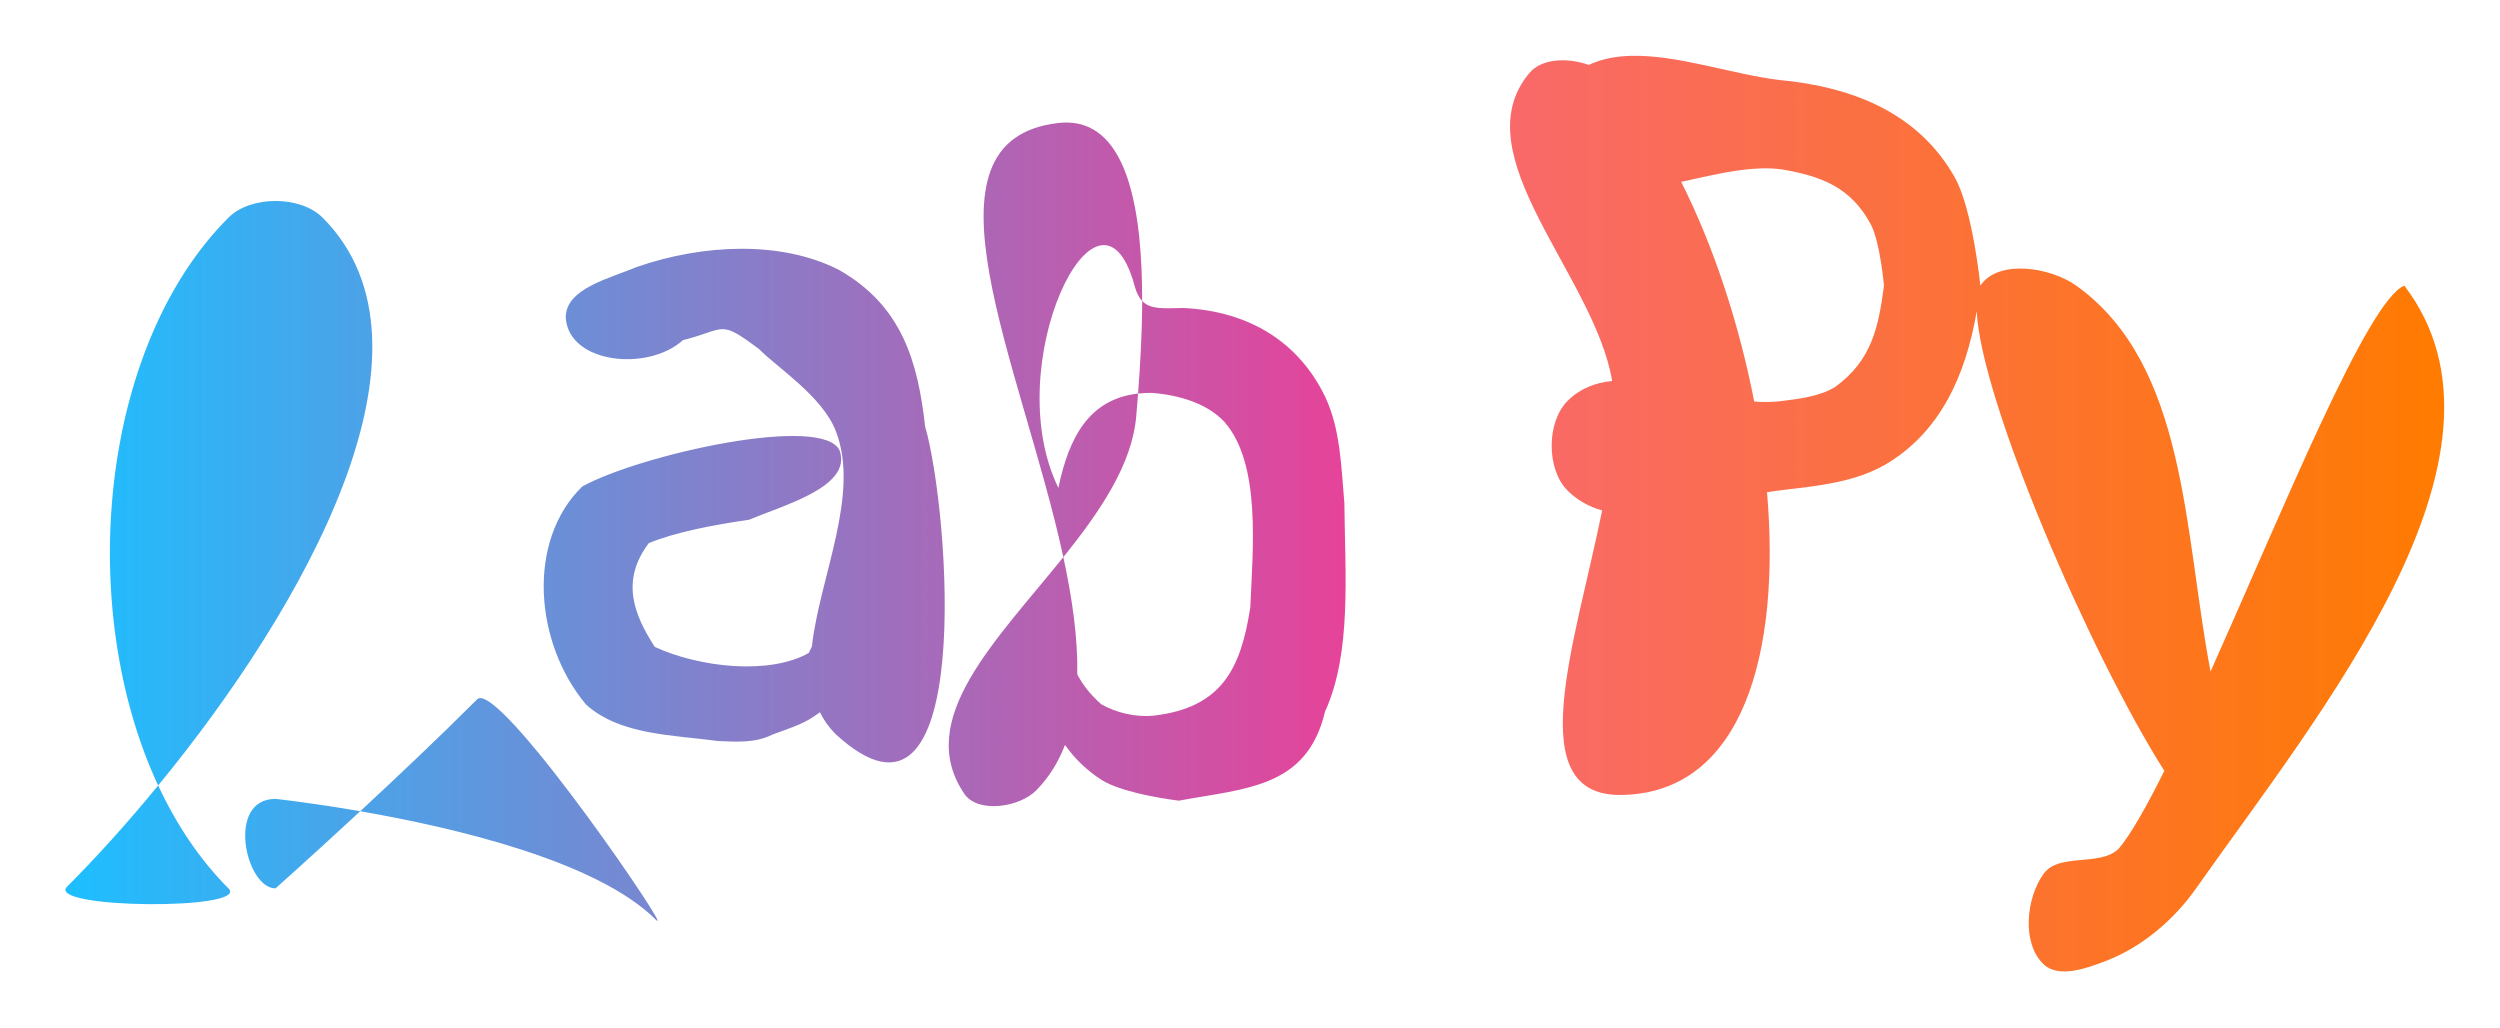
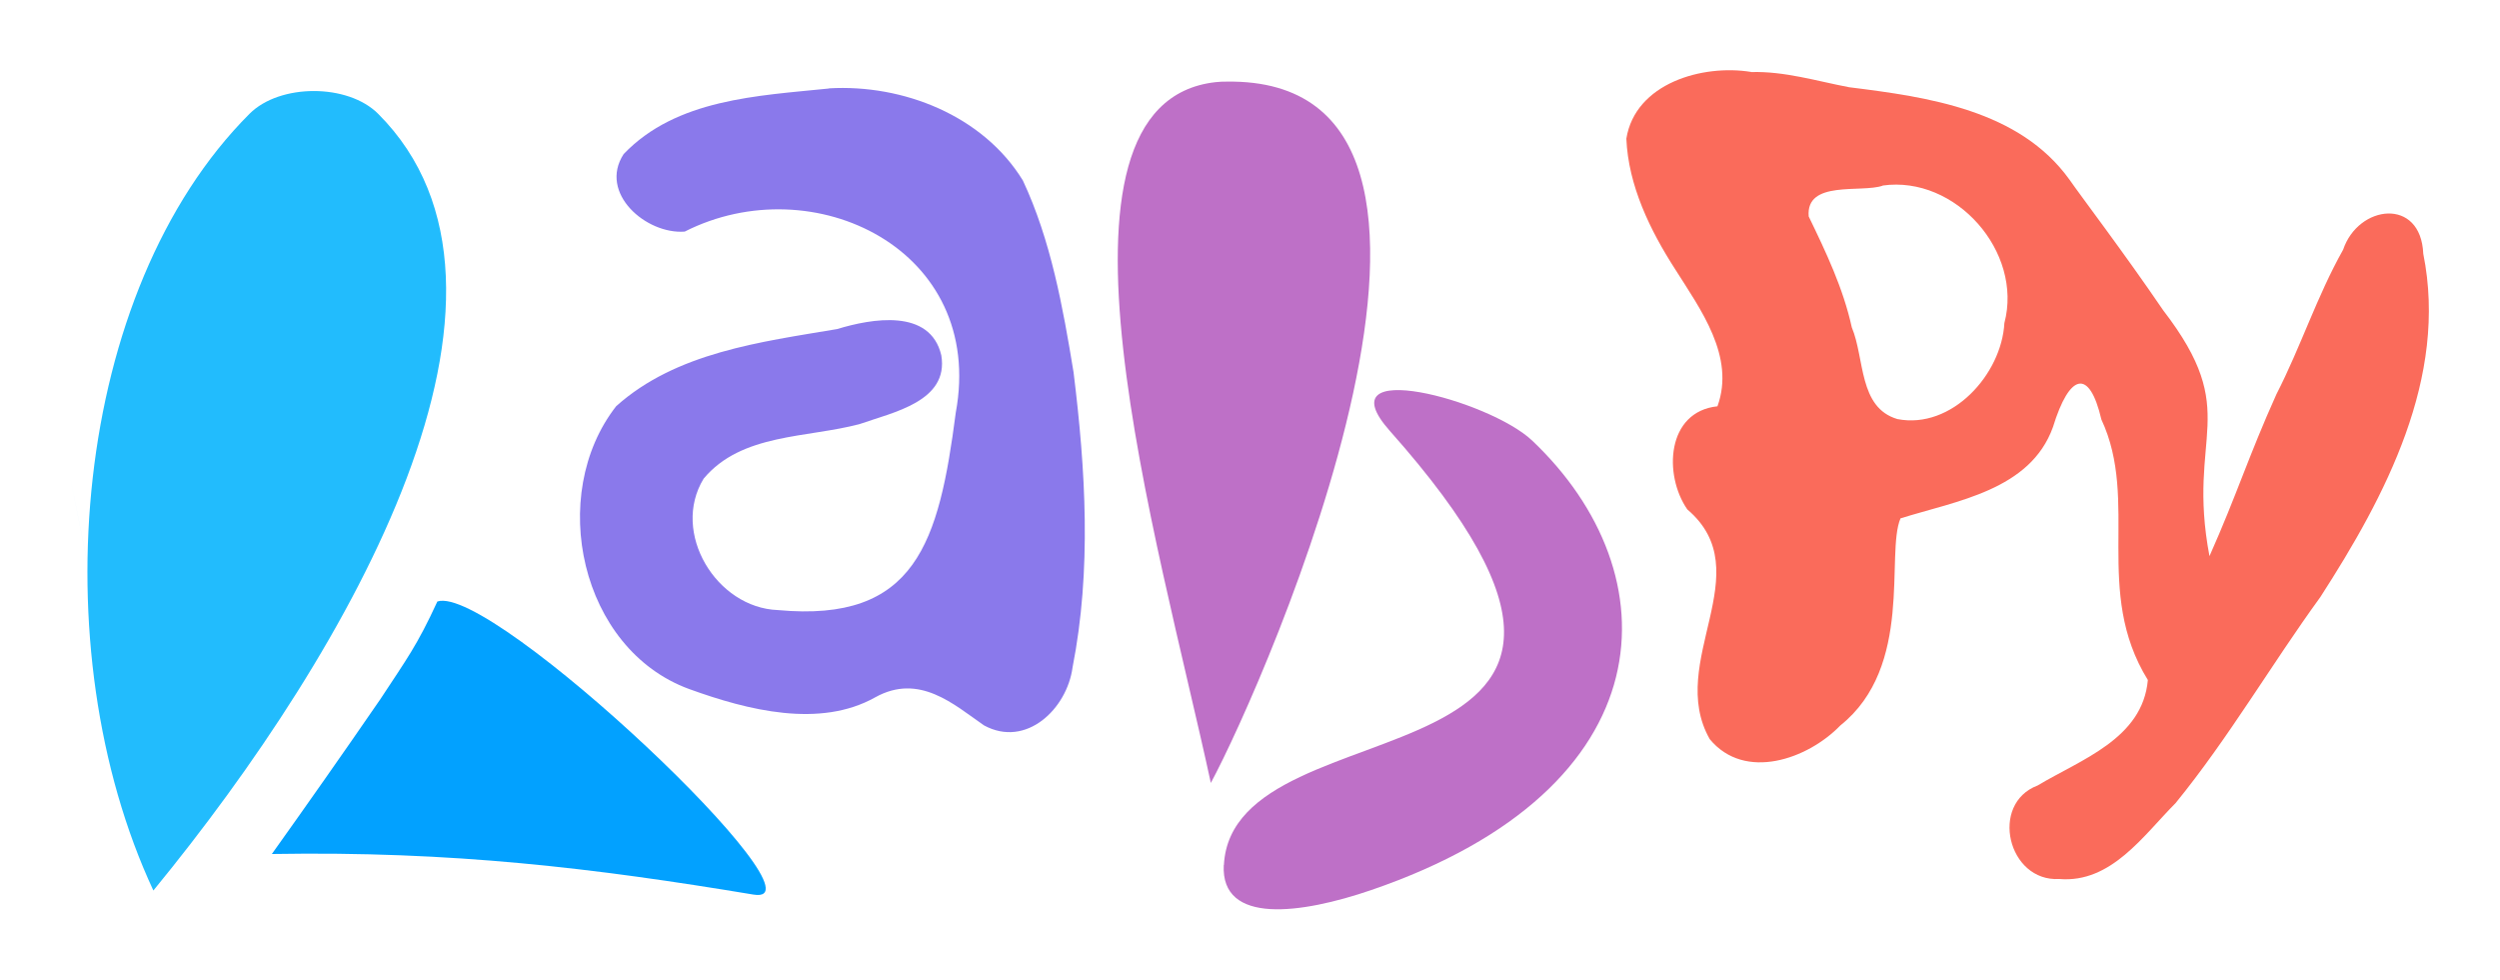
- <svg xmlns="http://www.w3.org/2000/svg" xmlns:xlink="http://www.w3.org/1999/xlink" width="22.404mm" height="9.206mm" viewBox="0 0 22.404 9.206" version="1.1" id="svg5">
-   <defs id="defs2">
-     <linearGradient id="linearGradient9546">
-       <stop style="stop-color:#f9696a;stop-opacity:1" offset="0" id="stop9542" />
-       <stop style="stop-color:#ff7b00;stop-opacity:1" offset="1" id="stop9544" />
-     </linearGradient>
-     <linearGradient id="linearGradient8685">
-       <stop style="stop-color:#1dbfff;stop-opacity:1" offset="0" id="stop8681" />
-       <stop style="stop-color:#e64399;stop-opacity:1" offset="1" id="stop8683" />
-     </linearGradient>
-     <linearGradient xlink:href="#linearGradient8685" id="linearGradient8687" x1="2.217" y1="17.673" x2="45.577" y2="17.673" gradientUnits="userSpaceOnUse" />
-     <linearGradient xlink:href="#linearGradient9546" id="linearGradient9382" x1="51.146" y1="17.396" x2="82.786" y2="17.396" gradientUnits="userSpaceOnUse" />
-   </defs>
-   <g id="layer1" transform="translate(-17.45235,-106.6082)">
-     <path id="path4398" style="font-size:8.467px;line-height:1.25;font-family:Bahnschrift;-inkscape-font-specification:'Bahnschrift, Normal';text-align:end;letter-spacing:0px;word-spacing:0px;text-anchor:end;stroke-width:1;fill-opacity:1;fill:url(#linearGradient8687)" d="M 36.154 4.15 C 36.055 4.149 35.954 4.154 35.848 4.166 C 30.814 4.739 34.599 12.327 36.016 18.871 C 37.256 17.328 38.348 15.734 38.486 14.088 C 38.506 13.852 38.527 13.596 38.547 13.33 C 36.892 13.517 36.204 14.809 35.848 16.525 C 33.803 12.344 37.233 5.347 38.422 9.654 C 38.487 9.904 38.573 10.076 38.686 10.193 C 38.69 7.216 38.228 4.188 36.154 4.15 z M 38.686 10.193 C 38.684 11.299 38.618 12.394 38.547 13.33 C 38.701 13.313 38.864 13.304 39.035 13.307 C 39.908 13.381 40.877 13.648 41.473 14.291 C 42.72 15.712 42.433 18.594 42.348 20.572 C 42.029 22.639 41.391 23.985 39.035 24.244 C 38.444 24.289 37.817 24.145 37.301 23.854 C 36.921 23.52 36.671 23.187 36.488 22.842 C 36.511 21.618 36.318 20.269 36.016 18.871 C 33.737 21.706 30.958 24.372 32.66 26.885 C 33.116 27.558 34.527 27.349 35.098 26.77 C 35.534 26.327 35.851 25.808 36.072 25.23 C 36.072 25.23 36.074 25.232 36.074 25.232 C 36.395 25.697 36.824 26.098 37.285 26.4 C 38.048 26.9 39.926 27.119 39.926 27.119 C 42.205 26.699 44.268 26.683 44.879 24.104 C 45.793 22.108 45.554 19.392 45.535 17.041 C 45.428 15.834 45.406 14.561 44.895 13.463 C 43.994 11.573 42.292 10.537 40.082 10.432 C 39.422 10.441 38.972 10.494 38.686 10.193 z M 9.332 6.807 C 8.723 6.807 8.114 6.995 7.738 7.371 C 3.353 11.757 2.56 20.604 5.357 26.605 C 10.271 20.617 15.325 11.77 10.926 7.371 C 10.55 6.995 9.941 6.807 9.332 6.807 z M 5.357 26.605 C 4.29 27.907 3.229 29.075 2.273 30.031 C 1.522 30.783 8.49 30.841 7.738 30.09 C 6.769 29.121 5.976 27.932 5.357 26.605 z M 25.084 8.426 C 23.904 8.431 22.693 8.655 21.584 9.037 C 20.672 9.423 19.154 9.766 19.162 10.756 C 19.26 12.323 21.955 12.593 23.131 11.521 C 24.609 11.152 24.332 10.795 25.713 11.826 C 26.323 12.448 27.838 13.412 28.303 14.584 C 29.151 16.727 27.764 19.54 27.5 21.891 C 27.466 21.961 27.431 22.035 27.396 22.115 C 26.057 22.873 23.688 22.606 22.178 21.912 C 21.476 20.822 21.009 19.676 21.975 18.396 C 22.885 18.021 24.185 17.774 25.375 17.604 C 26.558 17.103 28.853 16.489 28.443 15.271 C 27.915 14.006 21.697 15.393 19.725 16.475 C 17.841 18.301 18.085 21.753 19.85 23.865 C 21.002 24.902 22.798 24.892 24.334 25.1 C 24.921 25.122 25.573 25.178 26.162 24.881 C 26.646 24.697 27.159 24.551 27.584 24.256 C 27.645 24.213 27.709 24.169 27.771 24.125 C 27.771 24.125 27.773 24.127 27.773 24.127 C 27.902 24.391 28.076 24.638 28.303 24.865 C 33.075 29.26 32.16 17.282 31.334 14.443 C 31.089 12.262 30.558 10.347 28.396 9.131 C 27.412 8.635 26.264 8.421 25.084 8.426 z M 16.242 23.646 C 16.21 23.651 16.182 23.665 16.16 23.688 C 14.848 25 13.42 26.347 12.201 27.477 C 15.348 28.023 20.216 29.154 22.217 31.154 C 22.909 31.846 17.246 23.518 16.242 23.646 z M 12.201 27.477 C 10.528 27.186 9.332 27.059 9.332 27.059 C 7.644 27.059 8.322 30.09 9.332 30.09 C 9.332 30.09 10.575 28.984 12.201 27.477 z " transform="matrix(0.2645833,0,0,0.2645833,17.45235,106.6082)" />
-     <path id="path4404" style="font-size:8.467px;line-height:1.25;font-family:Bahnschrift;-inkscape-font-specification:'Bahnschrift, Normal';text-align:end;letter-spacing:0px;word-spacing:0px;text-anchor:end;stroke-width:1;fill-opacity:1.0;fill:url(#linearGradient9382)" d="M 55.246 1.891 C 54.731 1.904 54.247 1.994 53.814 2.199 C 53.095 1.944 52.215 1.975 51.797 2.477 C 49.492 5.242 54.008 9.329 54.605 12.904 C 54.034 12.961 53.518 13.155 53.092 13.582 C 52.377 14.297 52.377 15.899 53.092 16.613 C 53.431 16.953 53.829 17.166 54.266 17.289 C 53.346 21.828 51.489 26.984 54.928 26.926 C 59.042 26.856 60.316 22.099 59.85 16.67 C 59.985 16.648 60.117 16.629 60.248 16.613 C 61.466 16.469 62.758 16.357 63.826 15.754 C 65.713 14.661 66.578 12.723 66.953 10.543 C 67.093 13.58 70.801 22.156 73.307 26.109 C 72.71 27.31 72.179 28.249 71.76 28.75 C 71.112 29.366 69.739 28.873 69.217 29.598 C 68.62 30.426 68.476 31.957 69.217 32.66 C 69.726 33.143 70.664 32.801 71.32 32.551 C 72.543 32.084 73.628 31.162 74.381 30.092 C 78.525 24.204 85.806 15.397 81.436 9.676 C 80.205 10.152 77.33 17.253 74.873 22.746 C 73.967 18.016 74.082 12.365 70.326 9.676 C 69.445 9.045 67.673 8.772 67.076 9.676 C 67.076 9.676 66.821 7.116 66.217 6.02 C 64.992 3.85 62.806 2.946 60.248 2.707 C 58.694 2.52 56.825 1.851 55.246 1.891 z M 59.664 5.703 C 59.9 5.697 60.132 5.708 60.357 5.738 C 61.643 5.96 62.685 6.315 63.373 7.613 C 63.688 8.242 63.811 9.676 63.811 9.676 C 63.623 11.132 63.374 12.213 62.17 13.098 C 61.639 13.428 60.977 13.501 60.357 13.582 C 60.054 13.622 59.739 13.624 59.416 13.602 C 58.903 10.959 58.039 8.334 56.943 6.16 C 57.856 5.963 58.792 5.725 59.664 5.703 z " transform="matrix(0.2645833,0,0,0.2645833,17.45235,106.6082)" />
+ <svg xmlns="http://www.w3.org/2000/svg" width="17.802mm" height="6.975mm" viewBox="0 0 17.802 6.975" version="1.1" id="svg5">
+   <defs id="defs2" />
+   <g id="layer1" transform="translate(-18.06143,-107.3698)">
+     <path id="path4398" style="font-size:8.467px;line-height:1.25;font-family:Bahnschrift;-inkscape-font-specification:'Bahnschrift, Normal';text-align:end;letter-spacing:0px;word-spacing:0px;text-anchor:end;fill:#be70c7;fill-opacity:1;stroke-width:0.265" d="m 26.8,107.951 c -0.026,-4.8e-4 -0.053,9.3e-4 -0.081,0.004 -1.332,0.152 -0.407,3.258 -0.032,4.99 0.382,-0.708 2.283,-5.025 0.113,-4.994 z m -0.021,5.578 c -0.022,0.429 0.553,0.349 1.05,0.179 2.119,-0.726 2.15,-2.251 1.147,-3.201 -0.306,-0.29 -1.489,-0.604 -1.014,-0.069 2.345,2.638 -1.119,1.871 -1.182,3.092 z" />
+     <path id="path4404" style="font-size:8.467px;line-height:1.25;font-family:Bahnschrift;-inkscape-font-specification:'Bahnschrift, Normal';text-align:end;letter-spacing:0px;word-spacing:0px;text-anchor:end;fill:#fa6b5b;fill-opacity:1;stroke-width:0.265" d="m 30.535,107.882 c -0.345,-0.056 -0.824,0.08 -0.888,0.475 0.014,0.334 0.169,0.653 0.349,0.932 0.18,0.285 0.428,0.62 0.3,0.974 -0.363,0.038 -0.385,0.488 -0.215,0.734 0.525,0.447 -0.153,1.085 0.16,1.636 0.249,0.302 0.699,0.142 0.93,-0.097 0.527,-0.421 0.321,-1.223 0.429,-1.475 0.399,-0.125 0.924,-0.2 1.086,-0.65 0.118,-0.383 0.259,-0.422 0.345,-0.054 0.273,0.583 -0.06,1.222 0.331,1.855 -0.037,0.419 -0.477,0.566 -0.785,0.751 -0.345,0.13 -0.213,0.687 0.154,0.666 0.37,0.031 0.599,-0.31 0.829,-0.541 0.378,-0.464 0.68,-0.984 1.031,-1.467 0.463,-0.717 0.911,-1.563 0.733,-2.444 -0.017,-0.405 -0.463,-0.35 -0.571,-0.029 -0.186,0.33 -0.302,0.692 -0.475,1.029 -0.198,0.439 -0.281,0.713 -0.477,1.153 -0.166,-0.874 0.238,-1.014 -0.33,-1.751 -0.28,-0.411 -0.585,-0.811 -0.668,-0.931 -0.357,-0.495 -1.006,-0.587 -1.569,-0.657 -0.231,-0.044 -0.461,-0.115 -0.698,-0.108 z m 0.938,0.809 c 0.52,-0.073 1.001,0.472 0.867,0.979 -0.02,0.367 -0.376,0.759 -0.762,0.684 -0.278,-0.082 -0.232,-0.432 -0.325,-0.653 -0.061,-0.278 -0.184,-0.536 -0.307,-0.79 -0.022,-0.261 0.375,-0.166 0.527,-0.219 z" />
+     <path d="m 20.765,112.357 c -0.264,0.384 -0.528,0.759 -0.767,1.094 1.287,-0.022 2.294,0.1 3.431,0.289 0.575,0.096 -1.865,-2.217 -2.252,-2.087 -0.145,0.315 -0.218,0.409 -0.411,0.703 z" style="font-size:8.467px;line-height:1.25;font-family:Bahnschrift;-inkscape-font-specification:'Bahnschrift, Normal';text-align:end;letter-spacing:0px;word-spacing:0px;text-anchor:end;fill:#02a1ff;fill-opacity:1;stroke-width:0.265" id="path1715" />
+     <path d="m 20.297,108.018 c -0.175,0 -0.35,0.054 -0.458,0.162 -1.261,1.261 -1.489,3.806 -0.685,5.531 1.413,-1.722 2.866,-4.266 1.601,-5.531 -0.108,-0.108 -0.283,-0.162 -0.458,-0.162 z m -1.143,5.694 c -1.027,-5.101 -0.514,-2.55 0,0 z" style="font-size:8.467px;line-height:1.25;font-family:Bahnschrift;-inkscape-font-specification:'Bahnschrift, Normal';text-align:end;letter-spacing:0px;word-spacing:0px;text-anchor:end;fill:#22bcfd;fill-opacity:1;stroke-width:0.265" id="path3362" />
+     <path d="m 23.967,108 c -0.507,0.052 -1.087,0.074 -1.463,0.467 -0.181,0.278 0.161,0.573 0.435,0.552 0.915,-0.464 2.146,0.127 1.931,1.289 -0.12,0.923 -0.283,1.497 -1.267,1.406 -0.439,-0.016 -0.764,-0.552 -0.529,-0.936 0.271,-0.324 0.738,-0.288 1.113,-0.389 0.234,-0.083 0.635,-0.16 0.58,-0.489 -0.079,-0.336 -0.496,-0.262 -0.742,-0.187 -0.545,0.092 -1.146,0.166 -1.574,0.549 -0.494,0.632 -0.256,1.73 0.519,2.014 0.422,0.153 0.932,0.28 1.325,0.06 0.315,-0.176 0.562,0.051 0.776,0.199 0.301,0.164 0.592,-0.119 0.631,-0.413 0.136,-0.691 0.093,-1.407 0.007,-2.102 -0.076,-0.463 -0.161,-0.938 -0.361,-1.365 -0.284,-0.463 -0.855,-0.687 -1.382,-0.656 z" style="font-size:8.467px;line-height:1.25;font-family:Bahnschrift;-inkscape-font-specification:'Bahnschrift, Normal';text-align:end;letter-spacing:0px;word-spacing:0px;text-anchor:end;fill:#8a79eb;fill-opacity:1;stroke-width:0.07" id="path3526" />
  </g>
</svg>
